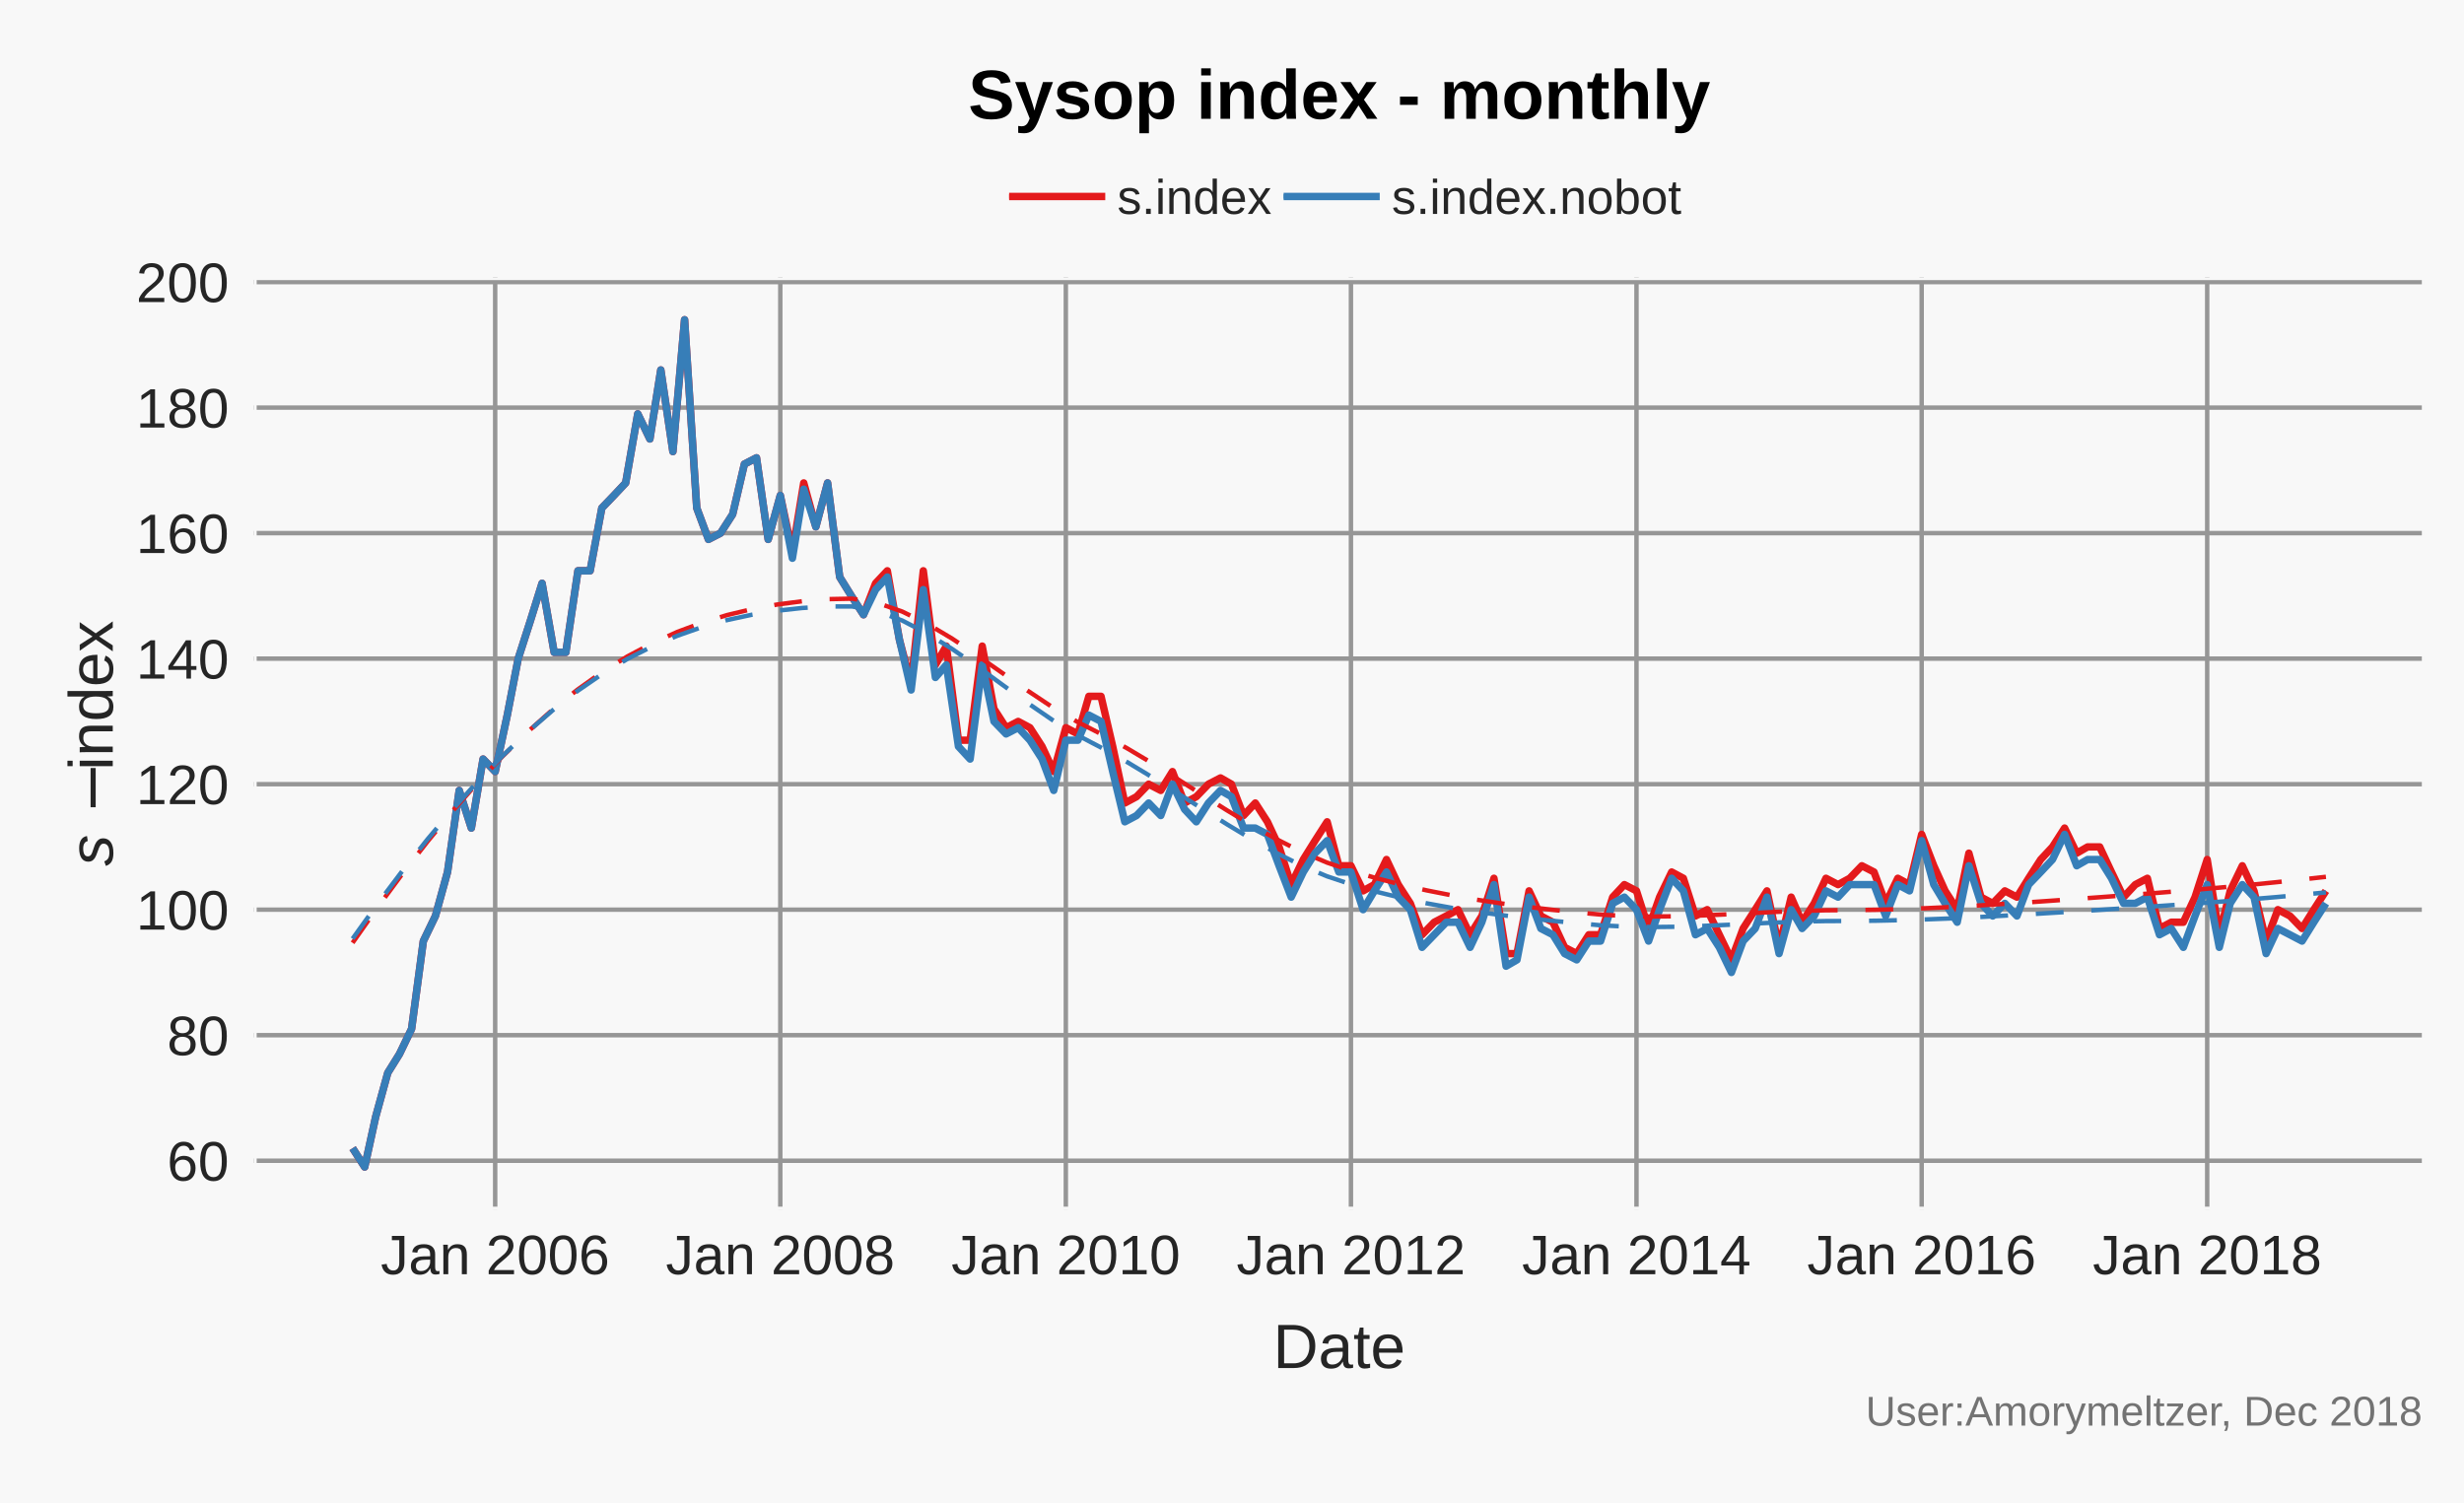
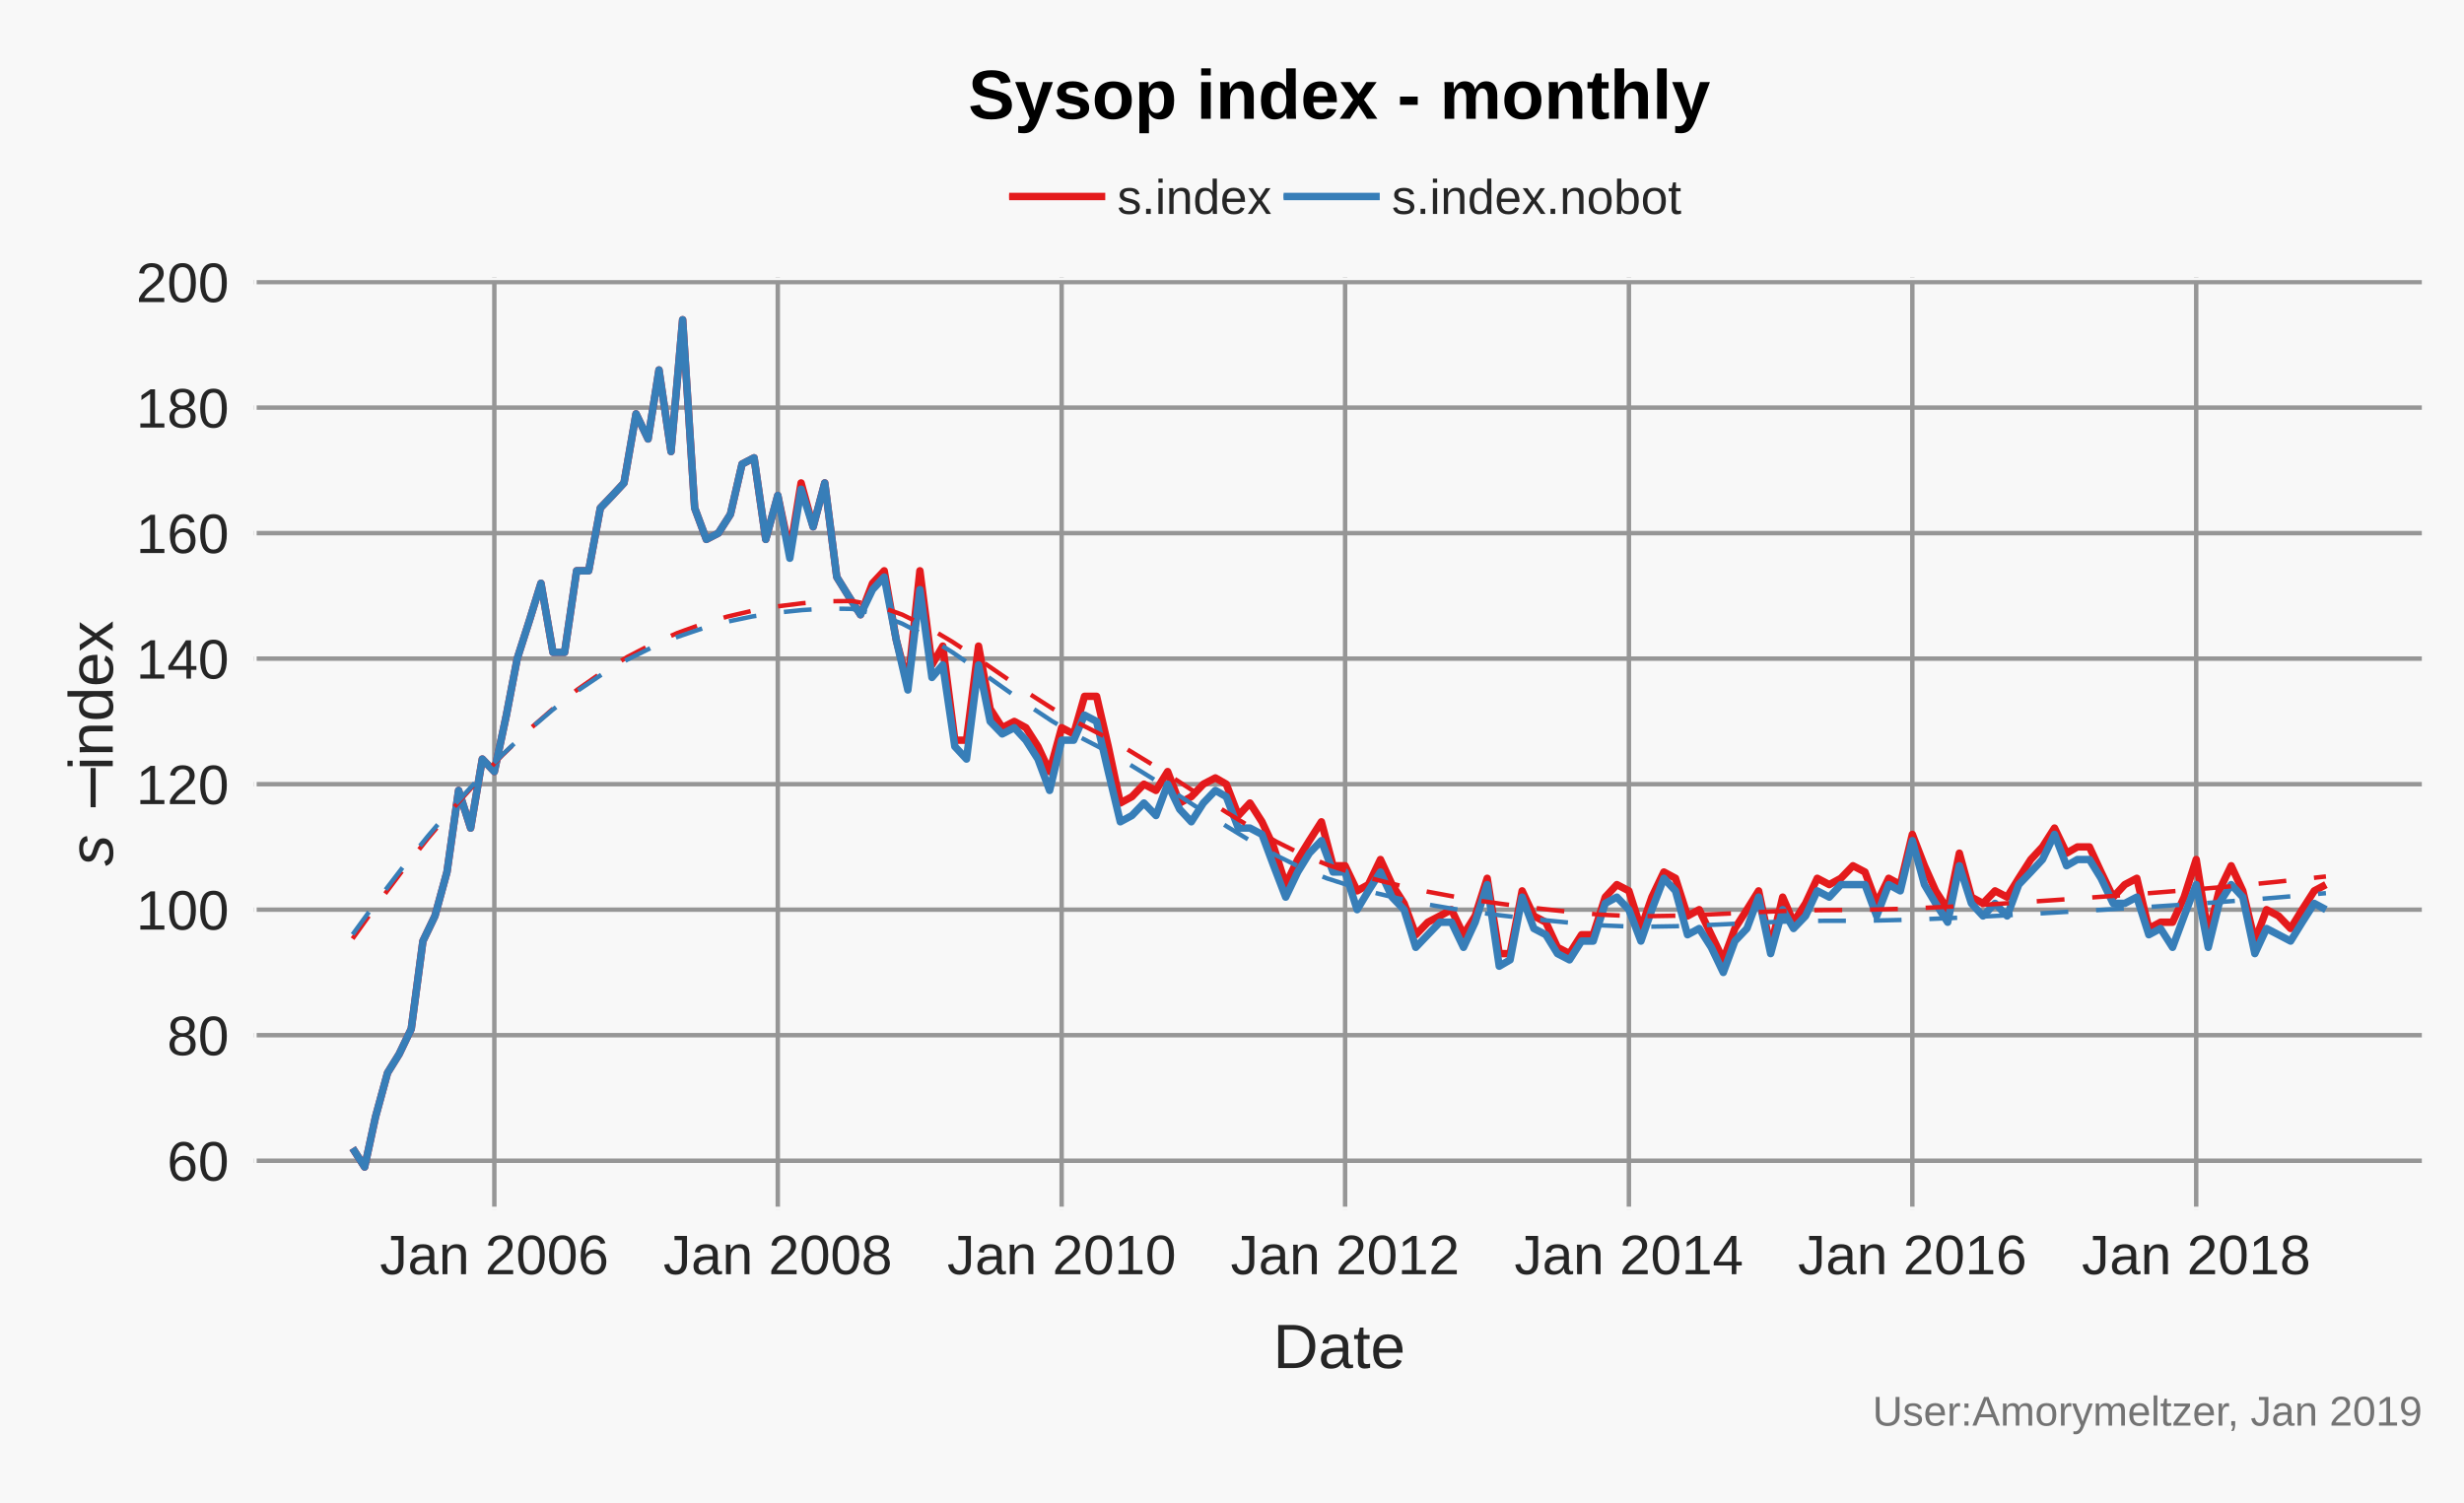
<svg xmlns="http://www.w3.org/2000/svg" viewBox="0 0 354.24 216.00">
  <defs>
    <style type="text/css">
    line, polyline, path, rect, circle {
      fill: none;
      stroke: #000000;
      stroke-linecap: round;
      stroke-linejoin: round;
      stroke-miterlimit: 10.00;
    }
  </style>
  </defs>
  <rect width="100%" height="100%" style="stroke: none; fill: #FFFFFF;" />
  <rect x="0.00" y="0.00" width="354.24" height="216.00" style="stroke-width: 0.78; stroke: #F8F8F8; fill: #F8F8F8;" />
  <defs>
    <clipPath id="cpMzYuNTA4OHwzNDguNTcxfDE3My44Njl8MzkuODc3Ng==">
      <rect x="36.51" y="39.88" width="312.06" height="133.99" />
    </clipPath>
  </defs>
  <rect x="36.51" y="39.88" width="312.06" height="133.99" style="stroke-width: 0.78; stroke: #F8F8F8; fill: #F8F8F8;" clip-path="url(#cpMzYuNTA4OHwzNDguNTcxfDE3My44Njl8MzkuODc3Ng==)" />
  <polyline points="36.51,166.88 348.57,166.88 " style="stroke-width: 0.64; stroke: #969696; stroke-linecap: butt;" clip-path="url(#cpMzYuNTA4OHwzNDguNTcxfDE3My44Njl8MzkuODc3Ng==)" />
  <polyline points="36.51,148.83 348.57,148.83 " style="stroke-width: 0.64; stroke: #969696; stroke-linecap: butt;" clip-path="url(#cpMzYuNTA4OHwzNDguNTcxfDE3My44Njl8MzkuODc3Ng==)" />
  <polyline points="36.51,130.78 348.57,130.78 " style="stroke-width: 0.64; stroke: #969696; stroke-linecap: butt;" clip-path="url(#cpMzYuNTA4OHwzNDguNTcxfDE3My44Njl8MzkuODc3Ng==)" />
  <polyline points="36.51,112.74 348.57,112.74 " style="stroke-width: 0.64; stroke: #969696; stroke-linecap: butt;" clip-path="url(#cpMzYuNTA4OHwzNDguNTcxfDE3My44Njl8MzkuODc3Ng==)" />
  <polyline points="36.51,94.69 348.57,94.69 " style="stroke-width: 0.64; stroke: #969696; stroke-linecap: butt;" clip-path="url(#cpMzYuNTA4OHwzNDguNTcxfDE3My44Njl8MzkuODc3Ng==)" />
  <polyline points="36.51,76.65 348.57,76.65 " style="stroke-width: 0.64; stroke: #969696; stroke-linecap: butt;" clip-path="url(#cpMzYuNTA4OHwzNDguNTcxfDE3My44Njl8MzkuODc3Ng==)" />
  <polyline points="36.51,58.60 348.57,58.60 " style="stroke-width: 0.64; stroke: #969696; stroke-linecap: butt;" clip-path="url(#cpMzYuNTA4OHwzNDguNTcxfDE3My44Njl8MzkuODc3Ng==)" />
  <polyline points="36.51,40.55 348.57,40.55 " style="stroke-width: 0.64; stroke: #969696; stroke-linecap: butt;" clip-path="url(#cpMzYuNTA4OHwzNDguNTcxfDE3My44Njl8MzkuODc3Ng==)" />
-   <polyline points="71.19,173.87 71.19,39.88 " style="stroke-width: 0.64; stroke: #969696; stroke-linecap: butt;" clip-path="url(#cpMzYuNTA4OHwzNDguNTcxfDE3My44Njl8MzkuODc3Ng==)" />
-   <polyline points="112.18,173.87 112.18,39.88 " style="stroke-width: 0.64; stroke: #969696; stroke-linecap: butt;" clip-path="url(#cpMzYuNTA4OHwzNDguNTcxfDE3My44Njl8MzkuODc3Ng==)" />
-   <polyline points="153.23,173.87 153.23,39.88 " style="stroke-width: 0.64; stroke: #969696; stroke-linecap: butt;" clip-path="url(#cpMzYuNTA4OHwzNDguNTcxfDE3My44Njl8MzkuODc3Ng==)" />
-   <polyline points="194.22,173.87 194.22,39.88 " style="stroke-width: 0.64; stroke: #969696; stroke-linecap: butt;" clip-path="url(#cpMzYuNTA4OHwzNDguNTcxfDE3My44Njl8MzkuODc3Ng==)" />
-   <polyline points="235.27,173.87 235.27,39.88 " style="stroke-width: 0.64; stroke: #969696; stroke-linecap: butt;" clip-path="url(#cpMzYuNTA4OHwzNDguNTcxfDE3My44Njl8MzkuODc3Ng==)" />
-   <polyline points="276.27,173.87 276.27,39.88 " style="stroke-width: 0.64; stroke: #969696; stroke-linecap: butt;" clip-path="url(#cpMzYuNTA4OHwzNDguNTcxfDE3My44Njl8MzkuODc3Ng==)" />
-   <polyline points="317.32,173.87 317.32,39.88 " style="stroke-width: 0.64; stroke: #969696; stroke-linecap: butt;" clip-path="url(#cpMzYuNTA4OHwzNDguNTcxfDE3My44Njl8MzkuODc3Ng==)" />
-   <polyline points="50.69,165.07 52.43,167.78 54.01,160.56 55.75,154.24 57.43,151.54 59.17,147.93 60.86,135.30 62.60,131.69 64.34,125.37 66.02,113.64 67.76,119.05 69.45,109.13 71.19,110.93 72.93,102.81 74.50,94.69 76.24,89.28 77.93,83.86 79.67,93.79 81.35,93.79 83.09,82.06 84.84,82.06 86.52,73.04 88.26,71.23 89.95,69.43 91.69,59.50 93.43,63.11 95.00,53.19 96.74,64.92 98.42,45.97 100.17,73.04 101.85,77.55 103.59,76.65 105.33,73.94 107.02,66.72 108.76,65.82 110.44,77.55 112.18,71.23 113.92,79.35 115.55,69.43 117.29,75.74 118.98,69.43 120.72,82.96 122.40,85.67 124.14,88.38 125.88,83.86 127.57,82.06 129.31,91.99 130.99,98.30 132.74,82.06 134.48,95.59 136.05,92.89 137.79,106.42 139.47,106.42 141.21,92.89 142.90,101.91 144.64,104.62 146.38,103.72 148.07,104.62 149.81,107.32 151.49,110.93 153.23,104.62 154.97,105.52 156.54,100.11 158.29,100.11 159.97,107.32 161.71,115.45 163.40,114.54 165.14,112.74 166.88,113.64 168.56,110.93 170.30,115.45 171.99,114.54 173.73,112.74 175.47,111.84 177.04,112.74 178.78,117.25 180.47,115.45 182.21,118.15 183.89,121.76 185.63,127.18 187.37,123.57 189.06,120.86 190.80,118.15 192.48,124.47 194.22,124.47 195.97,128.08 197.59,127.18 199.33,123.57 201.02,127.18 202.76,129.88 204.44,134.39 206.19,132.59 207.93,131.69 209.61,130.78 211.35,134.39 213.04,131.69 214.78,126.27 216.52,137.10 218.09,137.10 219.83,128.08 221.52,131.69 223.26,132.59 224.94,136.20 226.68,137.10 228.42,134.39 230.11,134.39 231.85,128.98 233.53,127.18 235.27,128.08 237.01,133.49 238.59,128.98 240.33,125.37 242.01,126.27 243.75,131.69 245.44,130.78 247.18,134.39 248.92,138.00 250.60,133.49 252.34,130.78 254.03,128.08 255.77,136.20 257.51,128.98 259.08,132.59 260.82,129.88 262.51,126.27 264.25,127.18 265.93,126.27 267.67,124.47 269.42,125.37 271.10,129.88 272.84,126.27 274.53,127.18 276.27,119.96 278.01,124.47 279.64,128.08 281.38,130.78 283.06,122.66 284.80,128.98 286.49,129.88 288.23,128.08 289.97,128.98 291.65,126.27 293.39,123.57 295.08,121.76 296.82,119.05 298.56,122.66 300.13,121.76 301.87,121.76 303.56,125.37 305.30,128.98 306.98,127.18 308.72,126.27 310.46,133.49 312.15,132.59 313.89,132.59 315.57,128.98 317.32,123.57 319.06,134.39 320.63,128.08 322.37,124.47 324.05,128.08 325.79,135.30 327.48,130.78 329.22,131.69 330.96,133.49 332.65,130.78 334.39,128.08 " style="stroke-width: 1.07; stroke: #E41A1C; stroke-linecap: butt;" clip-path="url(#cpMzYuNTA4OHwzNDguNTcxfDE3My44Njl8MzkuODc3Ng==)" />
-   <polyline points="50.69,165.07 52.43,167.78 54.01,160.56 55.75,154.24 57.43,151.54 59.17,147.93 60.86,135.30 62.60,131.69 64.34,125.37 66.02,113.64 67.76,119.05 69.45,109.13 71.19,110.93 72.93,102.81 74.50,94.69 76.24,89.28 77.93,83.86 79.67,93.79 81.35,93.79 83.09,82.06 84.84,82.06 86.52,73.04 88.26,71.23 89.95,69.43 91.69,59.50 93.43,63.11 95.00,53.19 96.74,64.92 98.42,45.97 100.17,73.04 101.85,77.55 103.59,76.65 105.33,73.94 107.02,66.72 108.76,65.82 110.44,77.55 112.18,71.23 113.92,80.26 115.55,70.33 117.29,75.74 118.98,69.43 120.72,82.96 122.40,85.67 124.14,88.38 125.88,84.77 127.57,82.96 129.31,91.99 130.99,99.20 132.74,84.77 134.48,97.40 136.05,95.59 137.79,107.32 139.47,109.13 141.21,95.59 142.90,103.72 144.64,105.52 146.38,104.62 148.07,106.42 149.81,109.13 151.49,113.64 153.23,106.42 154.97,106.42 156.54,102.81 158.29,103.72 159.97,110.93 161.71,118.15 163.40,117.25 165.14,115.45 166.88,117.25 168.56,112.74 170.30,116.35 171.99,118.15 173.73,115.45 175.47,113.64 177.04,114.54 178.78,119.05 180.47,119.05 182.21,119.96 183.89,124.47 185.63,128.98 187.37,125.37 189.06,122.66 190.80,120.86 192.48,125.37 194.22,125.37 195.97,130.78 197.59,128.08 199.33,125.37 201.02,128.98 202.76,130.78 204.44,136.20 206.19,134.39 207.93,132.59 209.61,132.59 211.35,136.20 213.04,132.59 214.78,127.18 216.52,138.91 218.09,138.00 219.83,128.98 221.52,133.49 223.26,134.39 224.94,137.10 226.68,138.00 228.42,135.30 230.11,135.30 231.85,129.88 233.53,128.98 235.27,130.78 237.01,135.30 238.59,130.78 240.33,126.27 242.01,128.08 243.75,134.39 245.44,133.49 247.18,136.20 248.92,139.81 250.60,135.30 252.34,133.49 254.03,128.98 255.77,137.10 257.51,130.78 259.08,133.49 260.82,131.69 262.51,128.08 264.25,128.98 265.93,127.18 267.67,127.18 269.42,127.18 271.10,131.69 272.84,127.18 274.53,128.08 276.27,120.86 278.01,127.18 279.64,129.88 281.38,132.59 283.06,124.47 284.80,129.88 286.49,131.69 288.23,129.88 289.97,131.69 291.65,127.18 293.39,125.37 295.08,123.57 296.82,119.96 298.56,124.47 300.13,123.57 301.87,123.57 303.56,126.27 305.30,129.88 306.98,129.88 308.72,128.98 310.46,134.39 312.15,133.49 313.89,136.20 315.57,131.69 317.32,127.18 319.06,136.20 320.63,129.88 322.37,127.18 324.05,128.98 325.79,137.10 327.48,133.49 329.22,134.39 330.96,135.30 332.65,132.59 334.39,129.88 " style="stroke-width: 1.07; stroke: #377EB8; stroke-linecap: butt;" clip-path="url(#cpMzYuNTA4OHwzNDguNTcxfDE3My44Njl8MzkuODc3Ng==)" />
-   <polyline points="50.69,135.55 54.28,130.45 57.88,125.58 61.47,120.97 65.06,116.62 68.65,112.54 72.24,108.75 75.83,105.25 79.42,102.05 83.01,99.16 86.60,96.60 90.19,94.38 93.79,92.47 97.38,90.85 100.97,89.51 104.56,88.42 108.15,87.56 111.74,86.91 115.33,86.44 118.92,86.14 122.51,86.07 126.11,86.67 129.70,87.92 133.29,89.67 136.88,91.81 140.47,94.21 144.06,96.73 147.65,99.24 151.24,101.63 154.83,103.75 158.42,105.59 162.02,107.57 165.61,109.71 169.20,111.95 172.79,114.24 176.38,116.49 179.97,118.66 183.56,120.67 187.15,122.48 190.74,124.00 194.34,125.22 197.93,126.27 201.52,127.20 205.11,128.01 208.70,128.72 212.29,129.35 215.88,129.89 219.47,130.36 223.06,130.79 226.65,131.17 230.25,131.50 233.84,131.70 237.43,131.77 241.02,131.73 244.61,131.62 248.20,131.46 251.79,131.28 255.38,131.10 258.97,130.96 262.57,130.87 266.16,130.85 269.75,130.80 273.34,130.70 276.93,130.57 280.52,130.40 284.11,130.20 287.70,129.98 291.29,129.75 294.88,129.50 298.48,129.24 302.07,128.98 305.66,128.71 309.25,128.44 312.84,128.15 316.43,127.85 320.02,127.53 323.61,127.20 327.20,126.84 330.80,126.46 334.39,126.06 " style="stroke-width: 0.64; stroke: #E41A1C; stroke-dasharray: 4.00,4.00; stroke-linecap: butt;" clip-path="url(#cpMzYuNTA4OHwzNDguNTcxfDE3My44Njl8MzkuODc3Ng==)" />
-   <polyline points="50.69,134.96 54.28,129.95 57.88,125.17 61.47,120.65 65.06,116.38 68.65,112.39 72.24,108.68 75.83,105.26 79.42,102.15 83.01,99.35 86.60,96.88 90.19,94.74 93.79,92.92 97.38,91.40 100.97,90.14 104.56,89.14 108.15,88.37 111.74,87.80 115.33,87.41 118.92,87.19 122.51,87.19 126.11,87.88 129.70,89.21 133.29,91.07 136.88,93.30 140.47,95.79 144.06,98.41 147.65,101.01 151.24,103.47 154.83,105.66 158.42,107.54 162.02,109.55 165.61,111.72 169.20,113.97 172.79,116.25 176.38,118.50 179.97,120.66 183.56,122.66 187.15,124.46 190.74,125.97 194.34,127.18 197.93,128.22 201.52,129.10 205.11,129.87 208.70,130.52 212.29,131.08 215.88,131.57 219.47,131.99 223.06,132.37 226.65,132.72 230.25,133.04 233.84,133.22 237.43,133.28 241.02,133.24 244.61,133.13 248.20,132.97 251.79,132.80 255.38,132.63 258.97,132.49 262.57,132.42 266.16,132.41 269.75,132.37 273.34,132.29 276.93,132.18 280.52,132.04 284.11,131.87 287.70,131.67 291.29,131.47 294.88,131.25 298.48,131.03 302.07,130.80 305.66,130.57 309.25,130.34 312.84,130.09 316.43,129.84 320.02,129.57 323.61,129.28 327.20,128.98 330.80,128.65 334.39,128.30 " style="stroke-width: 0.64; stroke: #377EB8; stroke-dasharray: 4.00,4.00; stroke-linecap: butt;" clip-path="url(#cpMzYuNTA4OHwzNDguNTcxfDE3My44Njl8MzkuODc3Ng==)" />
+   <polyline points="71.07,173.87 71.07,39.88 " style="stroke-width: 0.64; stroke: #969696; stroke-linecap: butt;" clip-path="url(#cpMzYuNTA4OHwzNDguNTcxfDE3My44Njl8MzkuODc3Ng==)" />
+   <polyline points="111.82,173.87 111.82,39.88 " style="stroke-width: 0.64; stroke: #969696; stroke-linecap: butt;" clip-path="url(#cpMzYuNTA4OHwzNDguNTcxfDE3My44Njl8MzkuODc3Ng==)" />
+   <polyline points="152.63,173.87 152.63,39.88 " style="stroke-width: 0.64; stroke: #969696; stroke-linecap: butt;" clip-path="url(#cpMzYuNTA4OHwzNDguNTcxfDE3My44Njl8MzkuODc3Ng==)" />
+   <polyline points="193.38,173.87 193.38,39.88 " style="stroke-width: 0.64; stroke: #969696; stroke-linecap: butt;" clip-path="url(#cpMzYuNTA4OHwzNDguNTcxfDE3My44Njl8MzkuODc3Ng==)" />
+   <polyline points="234.18,173.87 234.18,39.88 " style="stroke-width: 0.64; stroke: #969696; stroke-linecap: butt;" clip-path="url(#cpMzYuNTA4OHwzNDguNTcxfDE3My44Njl8MzkuODc3Ng==)" />
+   <polyline points="274.93,173.87 274.93,39.88 " style="stroke-width: 0.64; stroke: #969696; stroke-linecap: butt;" clip-path="url(#cpMzYuNTA4OHwzNDguNTcxfDE3My44Njl8MzkuODc3Ng==)" />
+   <polyline points="315.74,173.87 315.74,39.88 " style="stroke-width: 0.64; stroke: #969696; stroke-linecap: butt;" clip-path="url(#cpMzYuNTA4OHwzNDguNTcxfDE3My44Njl8MzkuODc3Ng==)" />
+   <polyline points="50.69,165.07 52.42,167.78 53.99,160.56 55.72,154.24 57.39,151.54 59.12,147.93 60.80,135.30 62.53,131.69 64.26,125.37 65.93,113.64 67.66,119.05 69.34,109.13 71.07,110.93 72.80,102.81 74.36,94.69 76.09,89.28 77.77,83.86 79.50,93.79 81.17,93.79 82.90,82.06 84.63,82.06 86.31,73.04 88.04,71.23 89.71,69.43 91.44,59.50 93.17,63.11 94.74,53.19 96.47,64.92 98.14,45.97 99.87,73.04 101.55,77.55 103.28,76.65 105.01,73.94 106.68,66.72 108.41,65.82 110.09,77.55 111.82,71.23 113.55,79.35 115.17,69.43 116.90,75.74 118.57,69.43 120.30,82.96 121.98,85.67 123.71,88.38 125.44,83.86 127.12,82.06 128.85,91.99 130.52,98.30 132.25,82.06 133.98,95.59 135.54,92.89 137.27,106.42 138.95,106.42 140.68,92.89 142.35,101.91 144.09,104.62 145.82,103.72 147.49,104.62 149.22,107.32 150.90,110.93 152.63,104.62 154.36,105.52 155.92,100.11 157.65,100.11 159.33,107.32 161.06,115.45 162.73,114.54 164.46,112.74 166.19,113.64 167.87,110.93 169.60,115.45 171.27,114.54 173.00,112.74 174.73,111.84 176.30,112.74 178.03,117.25 179.70,115.45 181.43,118.15 183.11,121.76 184.84,127.18 186.57,123.57 188.24,120.86 189.97,118.15 191.65,124.47 193.38,124.47 195.11,128.08 196.73,127.18 198.46,123.57 200.13,127.18 201.86,129.88 203.54,134.39 205.27,132.59 207.00,131.69 208.67,130.78 210.40,134.39 212.08,131.69 213.81,126.27 215.54,137.10 217.10,137.10 218.83,128.08 220.51,131.69 222.24,132.59 223.91,136.20 225.64,137.10 227.37,134.39 229.05,134.39 230.78,128.98 232.45,127.18 234.18,128.08 235.91,133.49 237.48,128.98 239.21,125.37 240.88,126.27 242.61,131.69 244.29,130.78 246.02,134.39 247.75,138.00 249.42,133.49 251.15,130.78 252.83,128.08 254.56,136.20 256.29,128.98 257.85,132.59 259.58,129.88 261.26,126.27 262.99,127.18 264.66,126.27 266.39,124.47 268.12,125.37 269.80,129.88 271.53,126.27 273.20,127.18 274.93,119.96 276.67,124.47 278.28,128.08 280.01,130.78 281.69,122.66 283.42,128.98 285.09,129.88 286.82,128.08 288.56,128.98 290.23,126.27 291.96,123.57 293.64,121.76 295.37,119.05 297.10,122.66 298.66,121.76 300.39,121.76 302.06,125.37 303.80,128.98 305.47,127.18 307.20,126.27 308.93,133.49 310.61,132.59 312.34,132.59 314.01,128.98 315.74,123.57 317.47,134.39 319.03,128.08 320.77,124.47 322.44,128.08 324.17,135.30 325.85,130.78 327.58,131.69 329.31,133.49 330.98,130.78 332.71,128.08 334.39,127.18 " style="stroke-width: 1.07; stroke: #E41A1C; stroke-linecap: butt;" clip-path="url(#cpMzYuNTA4OHwzNDguNTcxfDE3My44Njl8MzkuODc3Ng==)" />
+   <polyline points="50.69,165.07 52.42,167.78 53.99,160.56 55.72,154.24 57.39,151.54 59.12,147.93 60.80,135.30 62.53,131.69 64.26,125.37 65.93,113.64 67.66,119.05 69.34,109.13 71.07,110.93 72.80,102.81 74.36,94.69 76.09,89.28 77.77,83.86 79.50,93.79 81.17,93.79 82.90,82.06 84.63,82.06 86.31,73.04 88.04,71.23 89.71,69.43 91.44,59.50 93.17,63.11 94.74,53.19 96.47,64.92 98.14,45.97 99.87,73.04 101.55,77.55 103.28,76.65 105.01,73.94 106.68,66.72 108.41,65.82 110.09,77.55 111.82,71.23 113.55,80.26 115.17,70.33 116.90,75.74 118.57,69.43 120.30,82.96 121.98,85.67 123.71,88.38 125.44,84.77 127.12,82.96 128.85,91.99 130.52,99.20 132.25,84.77 133.98,97.40 135.54,95.59 137.27,107.32 138.95,109.13 140.68,95.59 142.35,103.72 144.09,105.52 145.82,104.62 147.49,106.42 149.22,109.13 150.90,113.64 152.63,106.42 154.36,106.42 155.92,102.81 157.65,103.72 159.33,110.93 161.06,118.15 162.73,117.25 164.46,115.45 166.19,117.25 167.87,112.74 169.60,116.35 171.27,118.15 173.00,115.45 174.73,113.64 176.30,114.54 178.03,119.05 179.70,119.05 181.43,119.96 183.11,124.47 184.84,128.98 186.57,125.37 188.24,122.66 189.97,120.86 191.65,125.37 193.38,125.37 195.11,130.78 196.73,128.08 198.46,125.37 200.13,128.98 201.86,130.78 203.54,136.20 205.27,134.39 207.00,132.59 208.67,132.59 210.40,136.20 212.08,132.59 213.81,127.18 215.54,138.91 217.10,138.00 218.83,128.98 220.51,133.49 222.24,134.39 223.91,137.10 225.64,138.00 227.37,135.30 229.05,135.30 230.78,129.88 232.45,128.98 234.18,130.78 235.91,135.30 237.48,130.78 239.21,126.27 240.88,128.08 242.61,134.39 244.29,133.49 246.02,136.20 247.75,139.81 249.42,135.30 251.15,133.49 252.83,128.98 254.56,137.10 256.29,130.78 257.85,133.49 259.58,131.69 261.26,128.08 262.99,128.98 264.66,127.18 266.39,127.18 268.12,127.18 269.80,131.69 271.53,127.18 273.20,128.08 274.93,120.86 276.67,127.18 278.28,129.88 280.01,132.59 281.69,124.47 283.42,129.88 285.09,131.69 286.82,129.88 288.56,131.69 290.23,127.18 291.96,125.37 293.64,123.57 295.37,119.96 297.10,124.47 298.66,123.57 300.39,123.57 302.06,126.27 303.80,129.88 305.47,129.88 307.20,128.98 308.93,134.39 310.61,133.49 312.34,136.20 314.01,131.69 315.74,127.18 317.47,136.20 319.03,129.88 320.77,127.18 322.44,128.98 324.17,137.10 325.85,133.49 327.58,134.39 329.31,135.30 330.98,132.59 332.71,129.88 334.39,130.78 " style="stroke-width: 1.07; stroke: #377EB8; stroke-linecap: butt;" clip-path="url(#cpMzYuNTA4OHwzNDguNTcxfDE3My44Njl8MzkuODc3Ng==)" />
+   <polyline points="50.69,134.96 54.28,129.93 57.88,125.14 61.47,120.59 65.06,116.31 68.65,112.29 72.24,108.56 75.83,105.11 79.42,101.97 83.01,99.14 86.60,96.63 90.19,94.45 93.79,92.59 97.38,91.01 100.97,89.71 104.56,88.65 108.15,87.81 111.74,87.18 115.33,86.73 118.92,86.44 122.51,86.41 126.11,87.08 129.70,88.36 133.29,90.12 136.88,92.25 140.47,94.61 144.06,97.08 147.65,99.53 151.24,101.83 154.83,103.86 158.42,105.68 162.02,107.70 165.61,109.89 169.20,112.19 172.79,114.52 176.38,116.82 179.97,119.01 183.56,121.04 187.15,122.82 190.74,124.30 194.34,125.47 197.93,126.49 201.52,127.39 205.11,128.17 208.70,128.84 212.29,129.44 215.88,129.95 219.47,130.41 223.06,130.82 226.65,131.20 230.25,131.51 233.84,131.67 237.43,131.71 241.02,131.65 244.61,131.52 248.20,131.36 251.79,131.18 255.38,131.02 258.97,130.89 262.57,130.84 266.16,130.83 269.75,130.76 273.34,130.66 276.93,130.51 280.52,130.34 284.11,130.14 287.70,129.92 291.29,129.68 294.88,129.44 298.48,129.19 302.07,128.93 305.66,128.67 309.25,128.39 312.84,128.10 316.43,127.80 320.02,127.49 323.61,127.15 327.20,126.79 330.80,126.41 334.39,126.01 " style="stroke-width: 0.64; stroke: #E41A1C; stroke-dasharray: 4.00,4.00; stroke-linecap: butt;" clip-path="url(#cpMzYuNTA4OHwzNDguNTcxfDE3My44Njl8MzkuODc3Ng==)" />
+   <polyline points="50.69,134.35 54.28,129.42 57.88,124.72 61.47,120.26 65.06,116.06 68.65,112.14 72.24,108.49 75.83,105.13 79.42,102.07 83.01,99.33 86.60,96.91 90.19,94.83 93.79,93.05 97.38,91.57 100.97,90.35 104.56,89.38 108.15,88.63 111.74,88.08 115.33,87.71 118.92,87.49 122.51,87.54 126.11,88.29 129.70,89.66 133.29,91.52 136.88,93.75 140.47,96.20 144.06,98.76 147.65,101.29 151.24,103.67 154.83,105.76 158.42,107.62 162.02,109.67 165.61,111.88 169.20,114.19 172.79,116.52 176.38,118.82 179.97,121.01 183.56,123.02 187.15,124.80 190.74,126.27 194.34,127.43 197.93,128.43 201.52,129.28 205.11,130.01 208.70,130.63 212.29,131.16 215.88,131.62 219.47,132.03 223.06,132.40 226.65,132.75 230.25,133.04 233.84,133.19 237.43,133.22 241.02,133.16 244.61,133.03 248.20,132.87 251.79,132.69 255.38,132.54 258.97,132.42 262.57,132.38 266.16,132.38 269.75,132.34 273.34,132.26 276.93,132.14 280.52,131.99 284.11,131.82 287.70,131.64 291.29,131.44 294.88,131.23 298.48,131.02 302.07,130.81 305.66,130.59 309.25,130.37 312.84,130.13 316.43,129.89 320.02,129.62 323.61,129.35 327.20,129.05 330.80,128.74 334.39,128.41 " style="stroke-width: 0.64; stroke: #377EB8; stroke-dasharray: 4.00,4.00; stroke-linecap: butt;" clip-path="url(#cpMzYuNTA4OHwzNDguNTcxfDE3My44Njl8MzkuODc3Ng==)" />
  <rect x="36.51" y="39.88" width="312.06" height="133.99" style="stroke-width: 0.78; stroke: #F8F8F8;" clip-path="url(#cpMzYuNTA4OHwzNDguNTcxfDE3My44Njl8MzkuODc3Ng==)" />
  <defs>
    <clipPath id="cpMHwzNTQuMjR8MjE2fDA=">
      <rect x="0.00" y="0.00" width="354.24" height="216.00" />
    </clipPath>
  </defs>
  <g clip-path="url(#cpMHwzNTQuMjR8MjE2fDA=)">
    <text x="24.02" y="169.74" style="font-size: 8.00px; fill: #252525; font-family: Arial;" textLength="8.90px" lengthAdjust="spacingAndGlyphs">60</text>
  </g>
  <g clip-path="url(#cpMHwzNTQuMjR8MjE2fDA=)">
    <text x="24.02" y="151.70" style="font-size: 8.00px; fill: #252525; font-family: Arial;" textLength="8.90px" lengthAdjust="spacingAndGlyphs">80</text>
  </g>
  <g clip-path="url(#cpMHwzNTQuMjR8MjE2fDA=)">
    <text x="19.57" y="133.65" style="font-size: 8.00px; fill: #252525; font-family: Arial;" textLength="13.35px" lengthAdjust="spacingAndGlyphs">100</text>
  </g>
  <g clip-path="url(#cpMHwzNTQuMjR8MjE2fDA=)">
    <text x="19.57" y="115.61" style="font-size: 8.00px; fill: #252525; font-family: Arial;" textLength="13.35px" lengthAdjust="spacingAndGlyphs">120</text>
  </g>
  <g clip-path="url(#cpMHwzNTQuMjR8MjE2fDA=)">
    <text x="19.57" y="97.56" style="font-size: 8.00px; fill: #252525; font-family: Arial;" textLength="13.35px" lengthAdjust="spacingAndGlyphs">140</text>
  </g>
  <g clip-path="url(#cpMHwzNTQuMjR8MjE2fDA=)">
    <text x="19.57" y="79.51" style="font-size: 8.00px; fill: #252525; font-family: Arial;" textLength="13.35px" lengthAdjust="spacingAndGlyphs">160</text>
  </g>
  <g clip-path="url(#cpMHwzNTQuMjR8MjE2fDA=)">
    <text x="19.57" y="61.47" style="font-size: 8.00px; fill: #252525; font-family: Arial;" textLength="13.35px" lengthAdjust="spacingAndGlyphs">180</text>
  </g>
  <g clip-path="url(#cpMHwzNTQuMjR8MjE2fDA=)">
    <text x="19.57" y="43.42" style="font-size: 8.00px; fill: #252525; font-family: Arial;" textLength="13.35px" lengthAdjust="spacingAndGlyphs">200</text>
  </g>
  <g clip-path="url(#cpMHwzNTQuMjR8MjE2fDA=)">
-     <text x="54.73" y="183.19" style="font-size: 8.00px; fill: #252525; font-family: Arial;" textLength="32.92px" lengthAdjust="spacingAndGlyphs">Jan 2006</text>
+     <text x="54.61" y="183.19" style="font-size: 8.00px; fill: #252525; font-family: Arial;" textLength="32.92px" lengthAdjust="spacingAndGlyphs">Jan 2006</text>
  </g>
  <g clip-path="url(#cpMHwzNTQuMjR8MjE2fDA=)">
-     <text x="95.72" y="183.19" style="font-size: 8.00px; fill: #252525; font-family: Arial;" textLength="32.92px" lengthAdjust="spacingAndGlyphs">Jan 2008</text>
+     <text x="95.36" y="183.19" style="font-size: 8.00px; fill: #252525; font-family: Arial;" textLength="32.92px" lengthAdjust="spacingAndGlyphs">Jan 2008</text>
  </g>
  <g clip-path="url(#cpMHwzNTQuMjR8MjE2fDA=)">
-     <text x="136.77" y="183.19" style="font-size: 8.00px; fill: #252525; font-family: Arial;" textLength="32.92px" lengthAdjust="spacingAndGlyphs">Jan 2010</text>
+     <text x="136.17" y="183.19" style="font-size: 8.00px; fill: #252525; font-family: Arial;" textLength="32.92px" lengthAdjust="spacingAndGlyphs">Jan 2010</text>
  </g>
  <g clip-path="url(#cpMHwzNTQuMjR8MjE2fDA=)">
-     <text x="177.77" y="183.19" style="font-size: 8.00px; fill: #252525; font-family: Arial;" textLength="32.92px" lengthAdjust="spacingAndGlyphs">Jan 2012</text>
+     <text x="176.92" y="183.19" style="font-size: 8.00px; fill: #252525; font-family: Arial;" textLength="32.92px" lengthAdjust="spacingAndGlyphs">Jan 2012</text>
  </g>
  <g clip-path="url(#cpMHwzNTQuMjR8MjE2fDA=)">
-     <text x="218.81" y="183.19" style="font-size: 8.00px; fill: #252525; font-family: Arial;" textLength="32.92px" lengthAdjust="spacingAndGlyphs">Jan 2014</text>
+     <text x="217.72" y="183.19" style="font-size: 8.00px; fill: #252525; font-family: Arial;" textLength="32.92px" lengthAdjust="spacingAndGlyphs">Jan 2014</text>
  </g>
  <g clip-path="url(#cpMHwzNTQuMjR8MjE2fDA=)">
-     <text x="259.81" y="183.19" style="font-size: 8.00px; fill: #252525; font-family: Arial;" textLength="32.92px" lengthAdjust="spacingAndGlyphs">Jan 2016</text>
+     <text x="258.48" y="183.19" style="font-size: 8.00px; fill: #252525; font-family: Arial;" textLength="32.92px" lengthAdjust="spacingAndGlyphs">Jan 2016</text>
  </g>
  <g clip-path="url(#cpMHwzNTQuMjR8MjE2fDA=)">
-     <text x="300.86" y="183.19" style="font-size: 8.00px; fill: #252525; font-family: Arial;" textLength="32.92px" lengthAdjust="spacingAndGlyphs">Jan 2018</text>
+     <text x="299.28" y="183.19" style="font-size: 8.00px; fill: #252525; font-family: Arial;" textLength="32.92px" lengthAdjust="spacingAndGlyphs">Jan 2018</text>
  </g>
  <g clip-path="url(#cpMHwzNTQuMjR8MjE2fDA=)">
    <text x="183.03" y="196.68" style="font-size: 9.00px; fill: #252525; font-family: Arial;" textLength="19.01px" lengthAdjust="spacingAndGlyphs">Date</text>
  </g>
  <g clip-path="url(#cpMHwzNTQuMjR8MjE2fDA=)">
    <text transform="translate(16.21,124.51) rotate(-90)" style="font-size: 9.00px; font-style: italic; fill: #252525; font-family: Arial;" textLength="4.50px" lengthAdjust="spacingAndGlyphs">s</text>
  </g>
  <g clip-path="url(#cpMHwzNTQuMjR8MjE2fDA=)">
    <text transform="translate(16.21,120.01) rotate(-90)" style="font-size: 9.00px; fill: #252525; font-family: Symbol;" textLength="3.00px" lengthAdjust="spacingAndGlyphs"> </text>
  </g>
  <g clip-path="url(#cpMHwzNTQuMjR8MjE2fDA=)">
    <text transform="translate(16.21,117.01) rotate(-90)" style="font-size: 9.00px; fill: #252525; font-family: Symbol;" textLength="5.00px" lengthAdjust="spacingAndGlyphs">−</text>
  </g>
  <g clip-path="url(#cpMHwzNTQuMjR8MjE2fDA=)">
    <text transform="translate(16.21,110.76) rotate(-90)" style="font-size: 9.00px; fill: #252525; font-family: Arial;" textLength="2.00px" lengthAdjust="spacingAndGlyphs">i</text>
  </g>
  <g clip-path="url(#cpMHwzNTQuMjR8MjE2fDA=)">
    <text transform="translate(16.21,108.76) rotate(-90)" style="font-size: 9.00px; fill: #252525; font-family: Arial;" textLength="5.01px" lengthAdjust="spacingAndGlyphs">n</text>
  </g>
  <g clip-path="url(#cpMHwzNTQuMjR8MjE2fDA=)">
    <text transform="translate(16.21,103.75) rotate(-90)" style="font-size: 9.00px; fill: #252525; font-family: Arial;" textLength="5.01px" lengthAdjust="spacingAndGlyphs">d</text>
  </g>
  <g clip-path="url(#cpMHwzNTQuMjR8MjE2fDA=)">
    <text transform="translate(16.21,98.75) rotate(-90)" style="font-size: 9.00px; fill: #252525; font-family: Arial;" textLength="5.01px" lengthAdjust="spacingAndGlyphs">e</text>
  </g>
  <g clip-path="url(#cpMHwzNTQuMjR8MjE2fDA=)">
    <text transform="translate(16.21,93.74) rotate(-90)" style="font-size: 9.00px; fill: #252525; font-family: Arial;" textLength="4.50px" lengthAdjust="spacingAndGlyphs">x</text>
  </g>
  <rect x="143.35" y="24.59" width="98.38" height="7.32" style="stroke-width: 0.78; stroke: none; fill: #F8F8F8;" clip-path="url(#cpMHwzNTQuMjR8MjE2fDA=)" />
  <rect x="143.35" y="19.61" width="17.28" height="17.28" style="stroke-width: 0.78; stroke: none; fill: #F8F8F8;" clip-path="url(#cpMHwzNTQuMjR8MjE2fDA=)" />
  <line x1="145.08" y1="28.25" x2="158.90" y2="28.25" style="stroke-width: 1.07; stroke: #E41A1C; stroke-linecap: butt;" clip-path="url(#cpMHwzNTQuMjR8MjE2fDA=)" />
  <line x1="145.08" y1="28.25" x2="158.90" y2="28.25" style="stroke-width: 0.64; stroke: #E41A1C; stroke-dasharray: 4.00,4.00; stroke-linecap: butt;" clip-path="url(#cpMHwzNTQuMjR8MjE2fDA=)" />
  <rect x="182.81" y="19.61" width="17.28" height="17.28" style="stroke-width: 0.78; stroke: none; fill: #F8F8F8;" clip-path="url(#cpMHwzNTQuMjR8MjE2fDA=)" />
  <line x1="184.54" y1="28.25" x2="198.36" y2="28.25" style="stroke-width: 1.07; stroke: #377EB8; stroke-linecap: butt;" clip-path="url(#cpMHwzNTQuMjR8MjE2fDA=)" />
  <line x1="184.54" y1="28.25" x2="198.36" y2="28.25" style="stroke-width: 0.64; stroke: #377EB8; stroke-dasharray: 4.00,4.00; stroke-linecap: butt;" clip-path="url(#cpMHwzNTQuMjR8MjE2fDA=)" />
  <g clip-path="url(#cpMHwzNTQuMjR8MjE2fDA=)">
    <text x="160.63" y="30.76" style="font-size: 7.00px; fill: #252525; font-family: Arial;" textLength="22.18px" lengthAdjust="spacingAndGlyphs">s.index</text>
  </g>
  <g clip-path="url(#cpMHwzNTQuMjR8MjE2fDA=)">
    <text x="200.09" y="30.76" style="font-size: 7.00px; fill: #252525; font-family: Arial;" textLength="41.64px" lengthAdjust="spacingAndGlyphs">s.index.nobot</text>
  </g>
  <g clip-path="url(#cpMHwzNTQuMjR8MjE2fDA=)">
    <text x="139.20" y="17.08" style="font-size: 10.00px; font-weight: bold; font-family: Arial;" textLength="106.68px" lengthAdjust="spacingAndGlyphs">Sysop index - monthly</text>
  </g>
  <g clip-path="url(#cpMHwzNTQuMjR8MjE2fDA=)">
-     <text x="268.21" y="204.96" style="font-size: 6.00px; fill: #737373; font-family: Arial;" textLength="80.36px" lengthAdjust="spacingAndGlyphs">User:Amorymeltzer, Dec 2018</text>
+     <text x="269.21" y="204.96" style="font-size: 6.00px; fill: #737373; font-family: Arial;" textLength="79.36px" lengthAdjust="spacingAndGlyphs">User:Amorymeltzer, Jan 2019</text>
  </g>
</svg>
